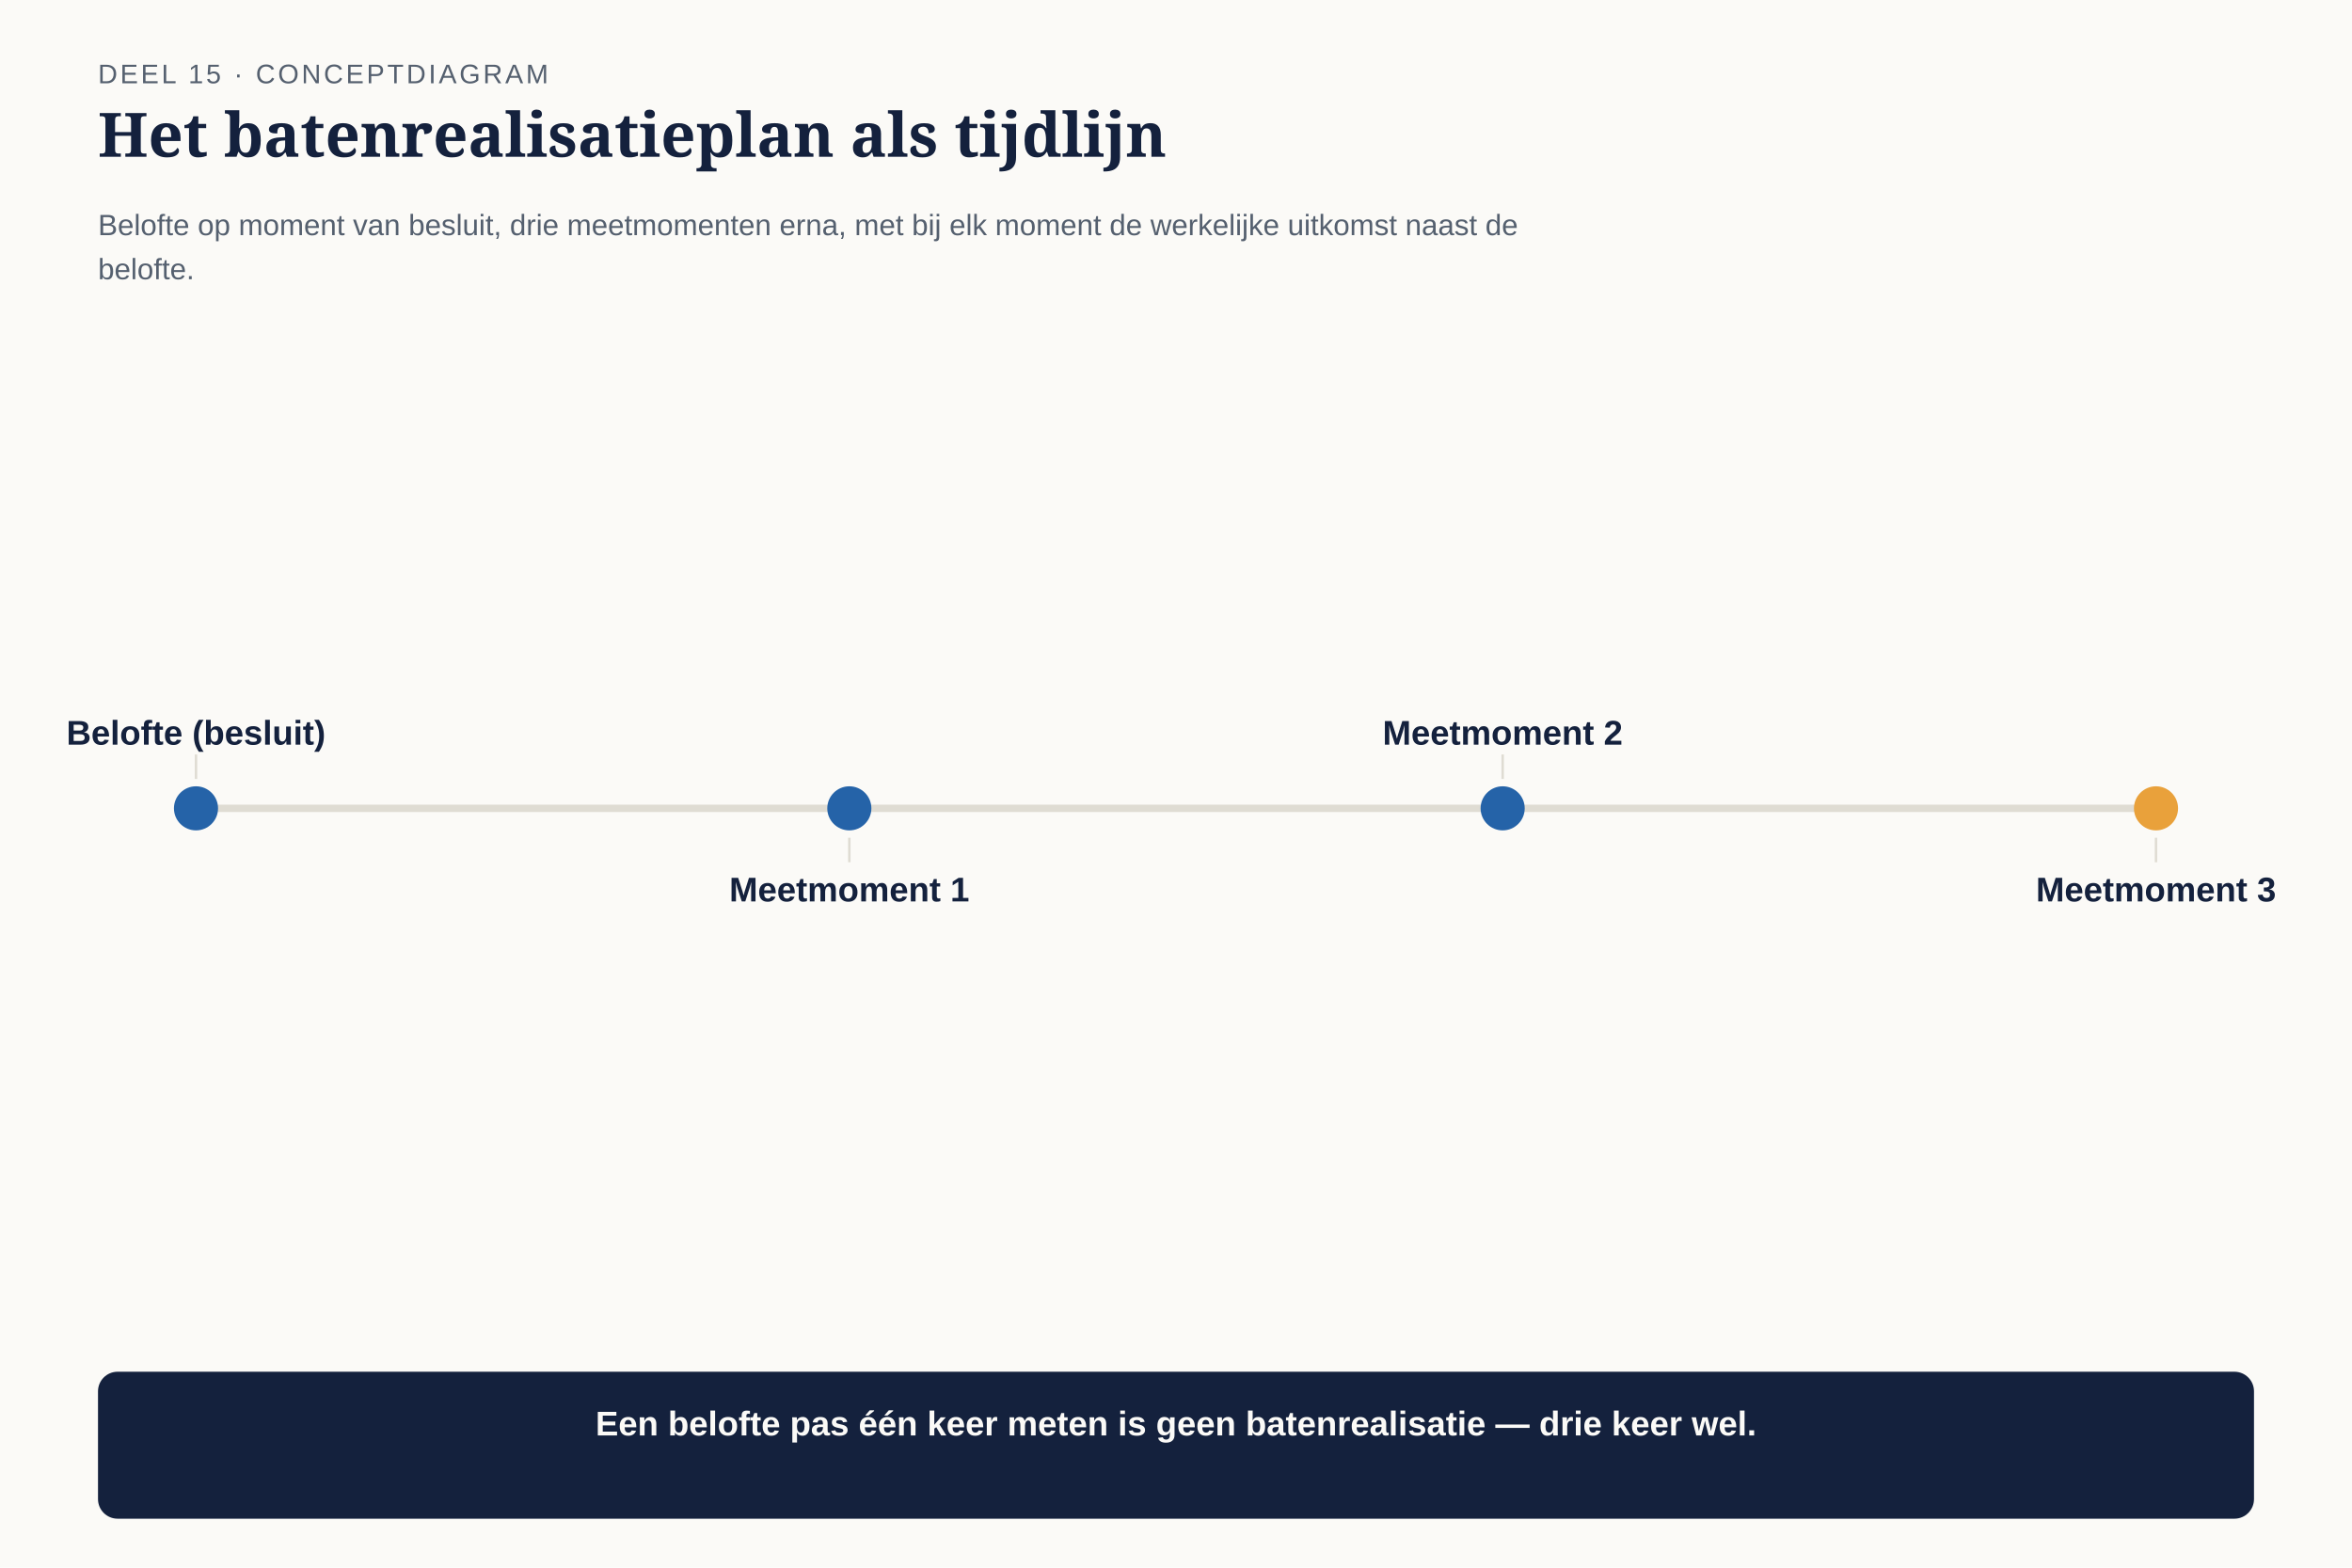
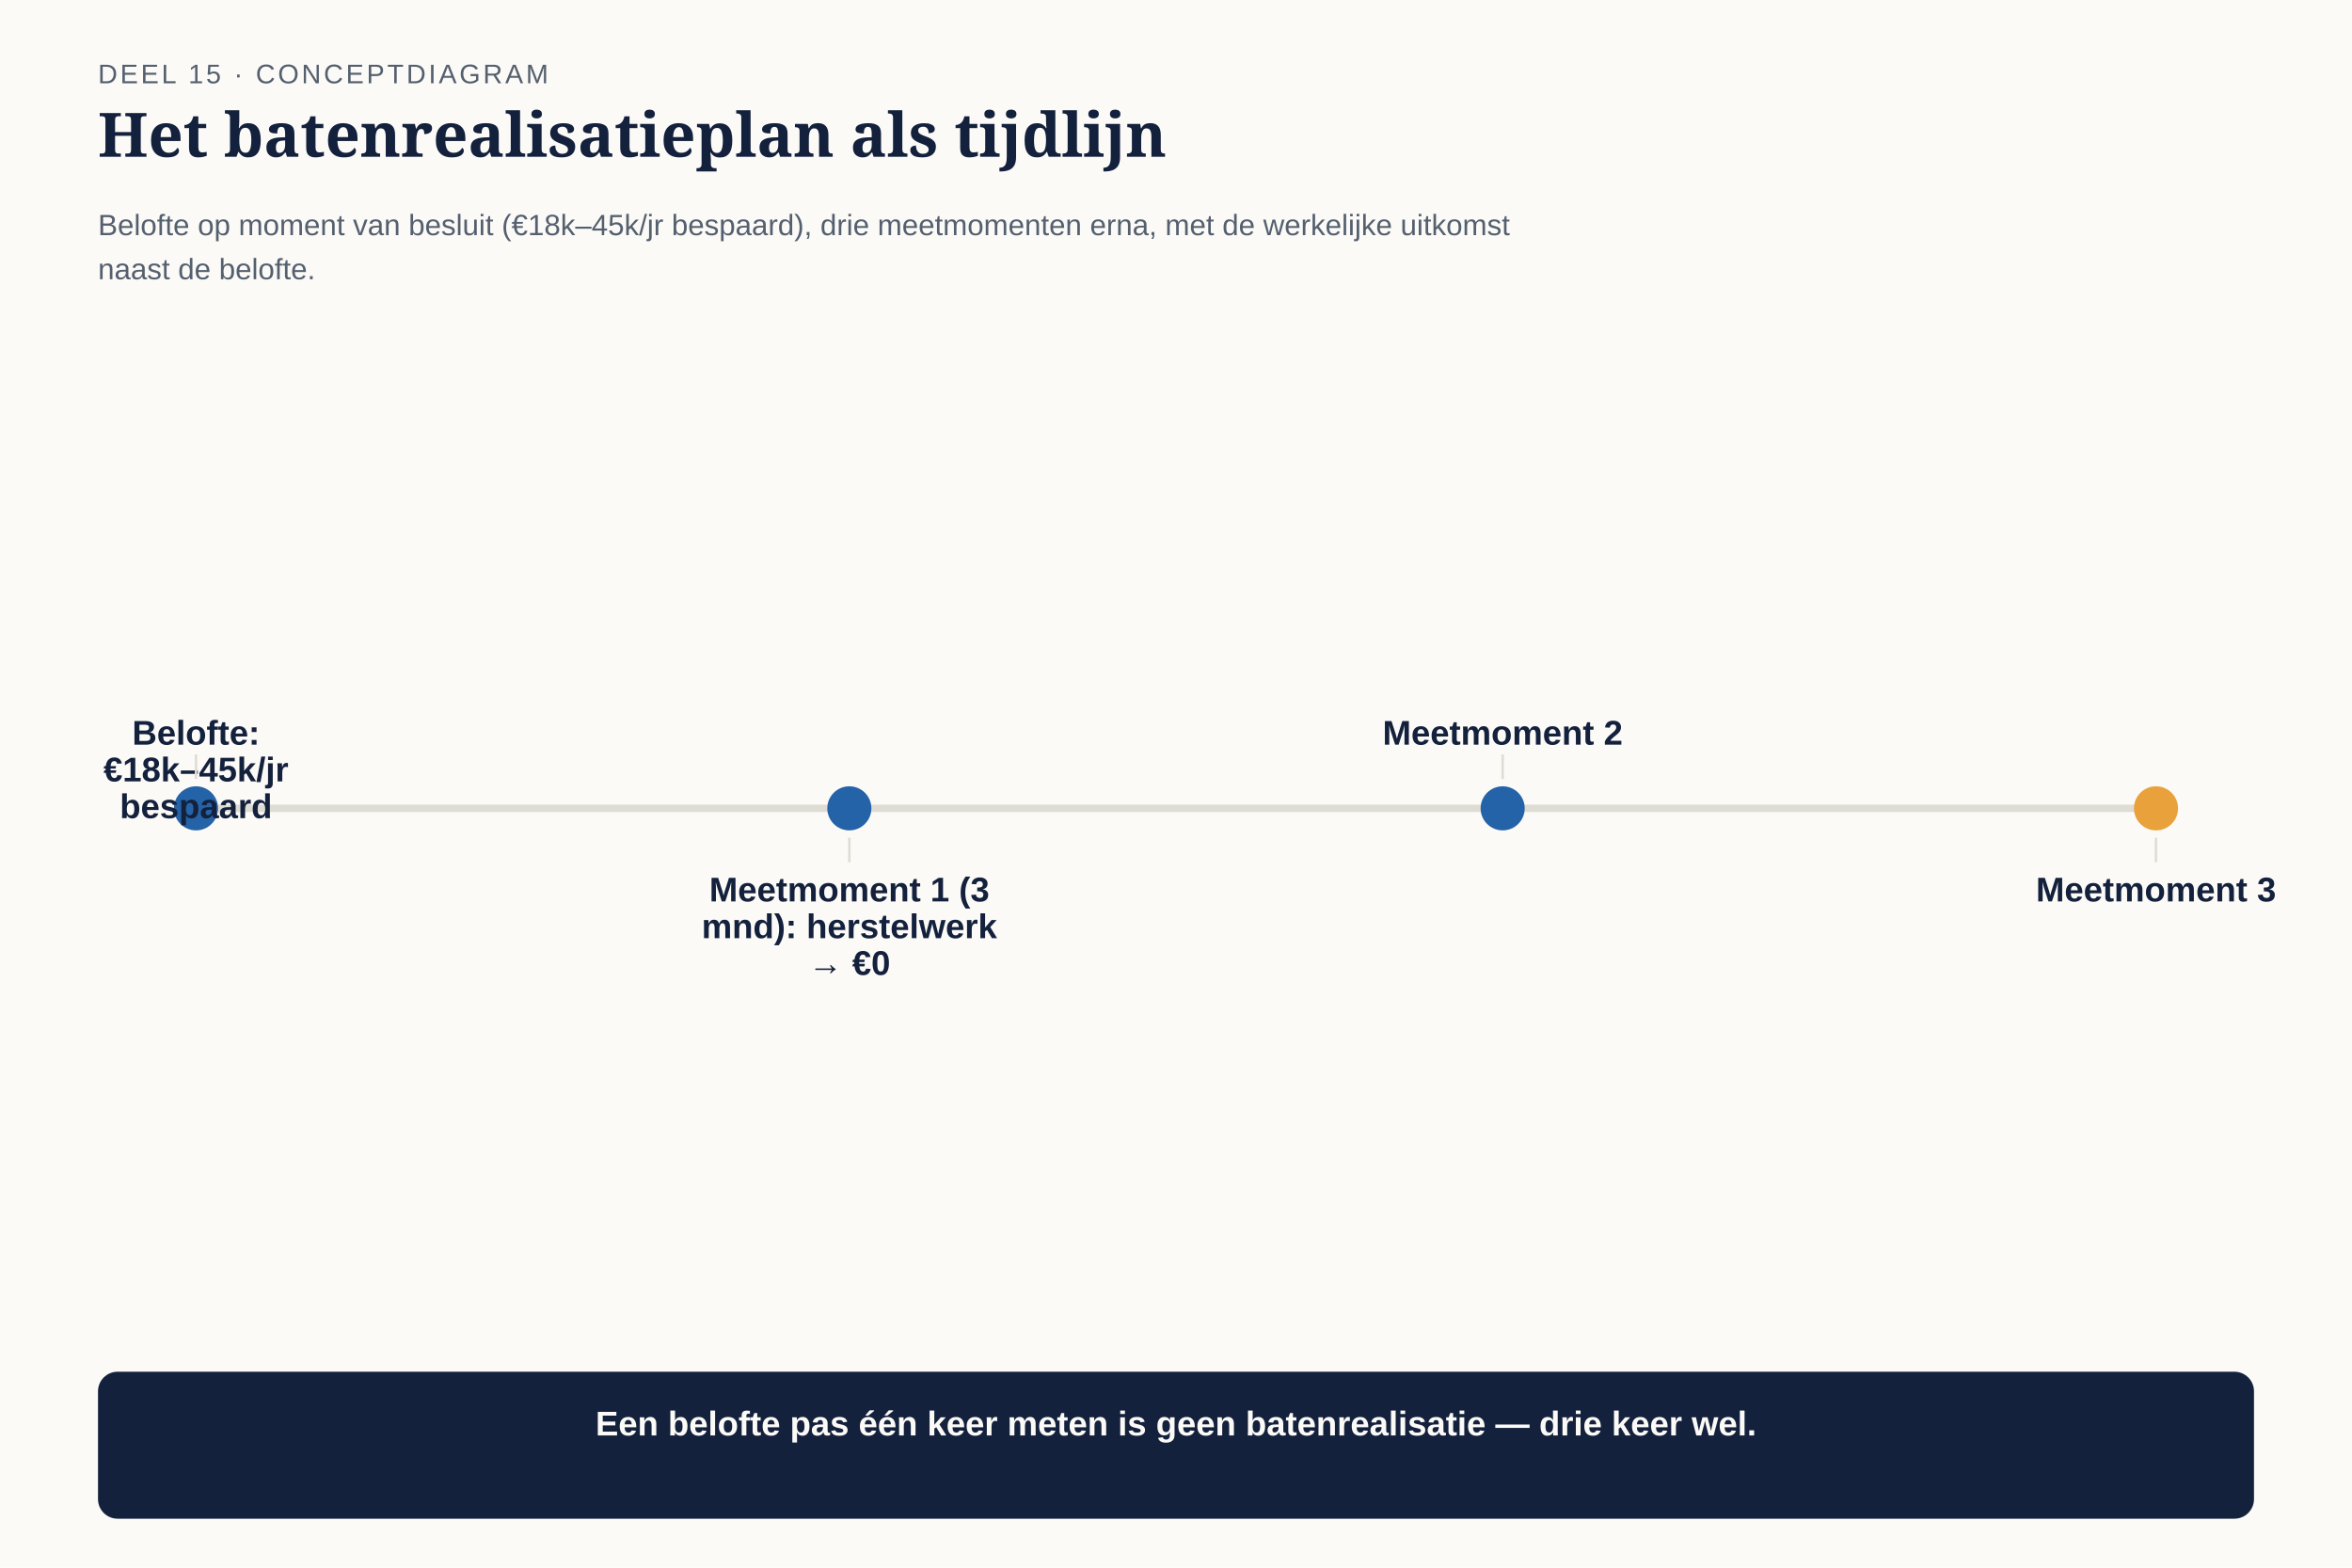
<svg xmlns="http://www.w3.org/2000/svg" viewBox="0 0 960 640" font-family="'DM Sans', Arial, sans-serif" width="960" height="640" preserveAspectRatio="xMidYMid meet">
  <defs>
    <style>
      .paper { fill:#FBFAF7; }
      .label { font-size:14px; font-weight:700; fill:#14213D; }
      .label-light { font-size:14px; font-weight:700; fill:#FBFAF7; }
      .sub { font-size:12px; fill:#55606F; }
      .sub-light { font-size:12px; fill:#DFDCD3; }
      .title { font-family:'Cormorant Garamond', Georgia, serif; font-size:25px; fill:#14213D; font-weight:600; }
      .title-sm { font-family:'Cormorant Garamond', Georgia, serif; font-size:19px; fill:#14213D; font-weight:600; }
      .kicker { font-size:11px; fill:#55606F; letter-spacing:.10em; }
      .arrow { stroke:#2563A8; stroke-width:2; fill:none; marker-end:url(#arrb); }
      .arrow-muted { stroke:#55606F; stroke-width:1.5; fill:none; marker-end:url(#arrm); }
      .arrow-amber { stroke:#E9A13B; stroke-width:2; fill:none; marker-end:url(#arra); }
    </style>
    <marker id="arrb" markerWidth="10" markerHeight="10" refX="6" refY="3" orient="auto">
      <path d="M0,0 L6,3 L0,6 Z" fill="#2563A8" />
    </marker>
    <marker id="arrm" markerWidth="10" markerHeight="10" refX="6" refY="3" orient="auto">
      <path d="M0,0 L6,3 L0,6 Z" fill="#55606F" />
    </marker>
    <marker id="arra" markerWidth="10" markerHeight="10" refX="6" refY="3" orient="auto">
      <path d="M0,0 L6,3 L0,6 Z" fill="#E9A13B" />
    </marker>
  </defs>
  <rect width="960" height="640" class="paper" />
  <text x="40" y="34" class="kicker">DEEL 15 · CONCEPTDIAGRAM</text>
  <text x="40" y="64" class="title">Het batenrealisatieplan als tijdlijn</text>
-   <text x="40" y="96" class="sub">Belofte op moment van besluit, drie meetmomenten erna, met bij elk moment de werkelijke uitkomst naast de</text>
-   <text x="40" y="114" class="sub">belofte.</text>
+   <text x="40" y="96" class="sub">Belofte op moment van besluit (€18k–45k/jr bespaard), drie meetmomenten erna, met de werkelijke uitkomst</text>
+   <text x="40" y="114" class="sub">naast de belofte.</text>
  <line x1="80" y1="330" x2="880" y2="330" stroke="#DFDCD3" stroke-width="3" />
  <circle cx="80" cy="330" r="9" fill="#2563A8" />
-   <text x="80" y="304" text-anchor="middle" class="label">Belofte (besluit)</text>
+   <text x="80" y="304" text-anchor="middle" class="label">Belofte:</text>
+   <text x="80" y="319" text-anchor="middle" class="label">€18k–45k/jr</text>
+   <text x="80" y="334" text-anchor="middle" class="label">bespaard</text>
  <line x1="80" y1="318" x2="80" y2="308" stroke="#DFDCD3" stroke-width="1" />
  <circle cx="346.667" cy="330" r="9" fill="#2563A8" />
-   <text x="346.667" y="368" text-anchor="middle" class="label">Meetmoment 1</text>
+   <text x="346.667" y="368" text-anchor="middle" class="label">Meetmoment 1 (3</text>
+   <text x="346.667" y="383" text-anchor="middle" class="label">mnd): herstelwerk</text>
+   <text x="346.667" y="398" text-anchor="middle" class="label">→ €0</text>
  <line x1="346.667" y1="342" x2="346.667" y2="352" stroke="#DFDCD3" stroke-width="1" />
  <circle cx="613.333" cy="330" r="9" fill="#2563A8" />
  <text x="613.333" y="304" text-anchor="middle" class="label">Meetmoment 2</text>
  <line x1="613.333" y1="318" x2="613.333" y2="308" stroke="#DFDCD3" stroke-width="1" />
  <circle cx="880" cy="330" r="9" fill="#E9A13B" />
  <text x="880" y="368" text-anchor="middle" class="label">Meetmoment 3</text>
  <line x1="880" y1="342" x2="880" y2="352" stroke="#DFDCD3" stroke-width="1" />
  <rect x="40" y="560" width="880" height="60" rx="8" fill="#14213D" />
  <text x="480" y="586" text-anchor="middle" class="label-light">Een belofte pas één keer meten is geen batenrealisatie — drie keer wel.</text>
</svg>
